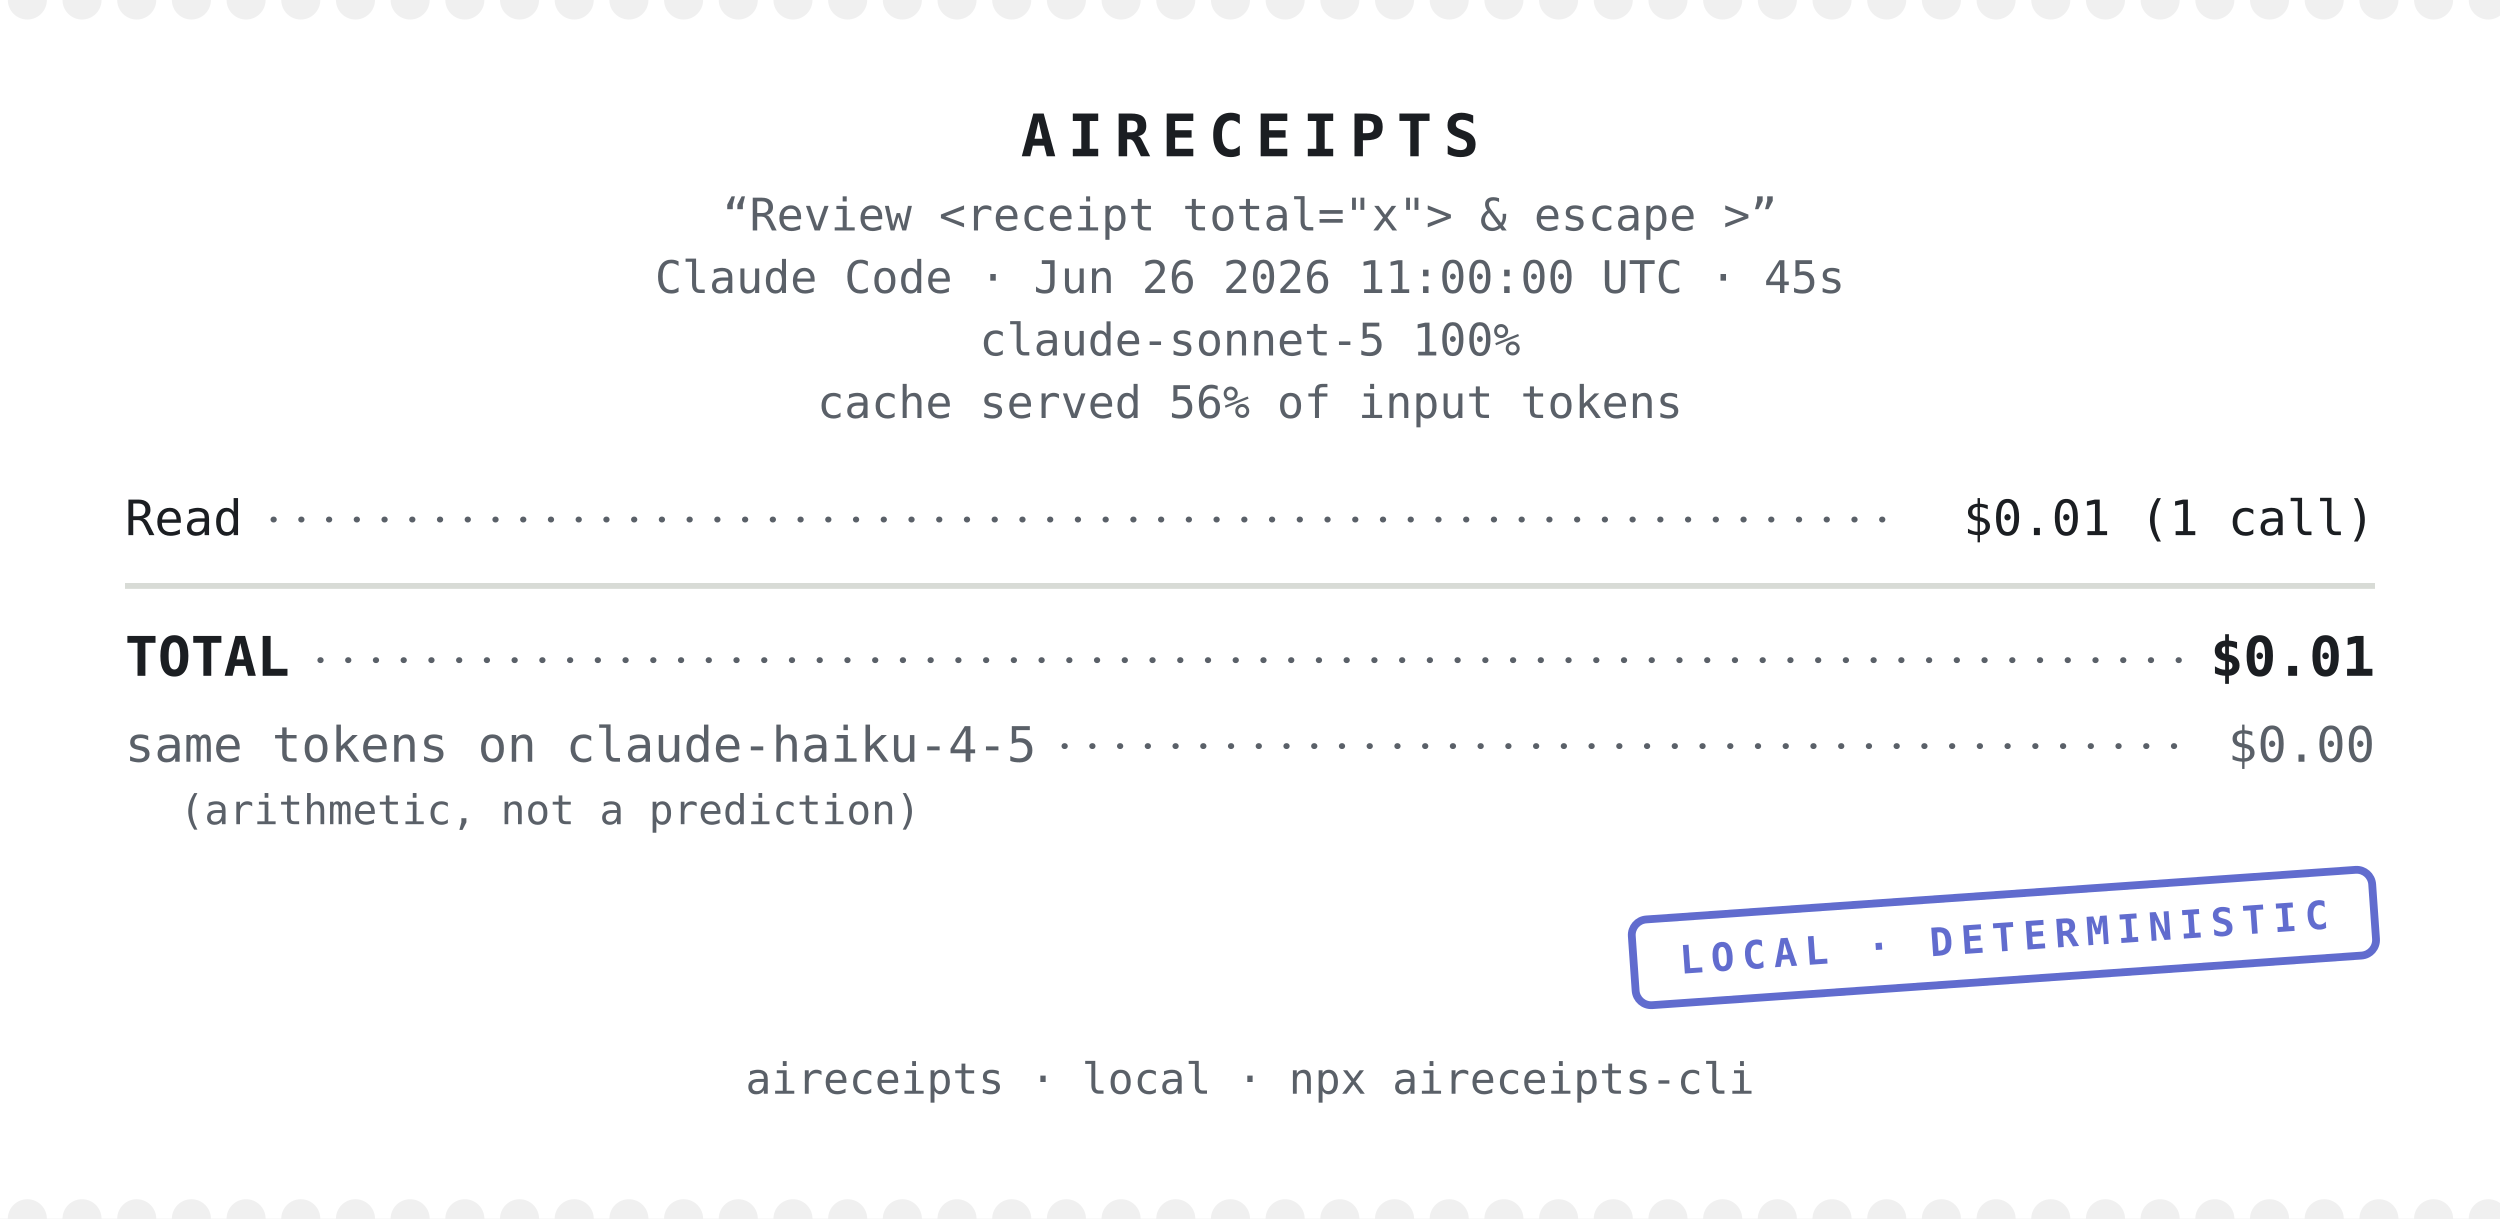
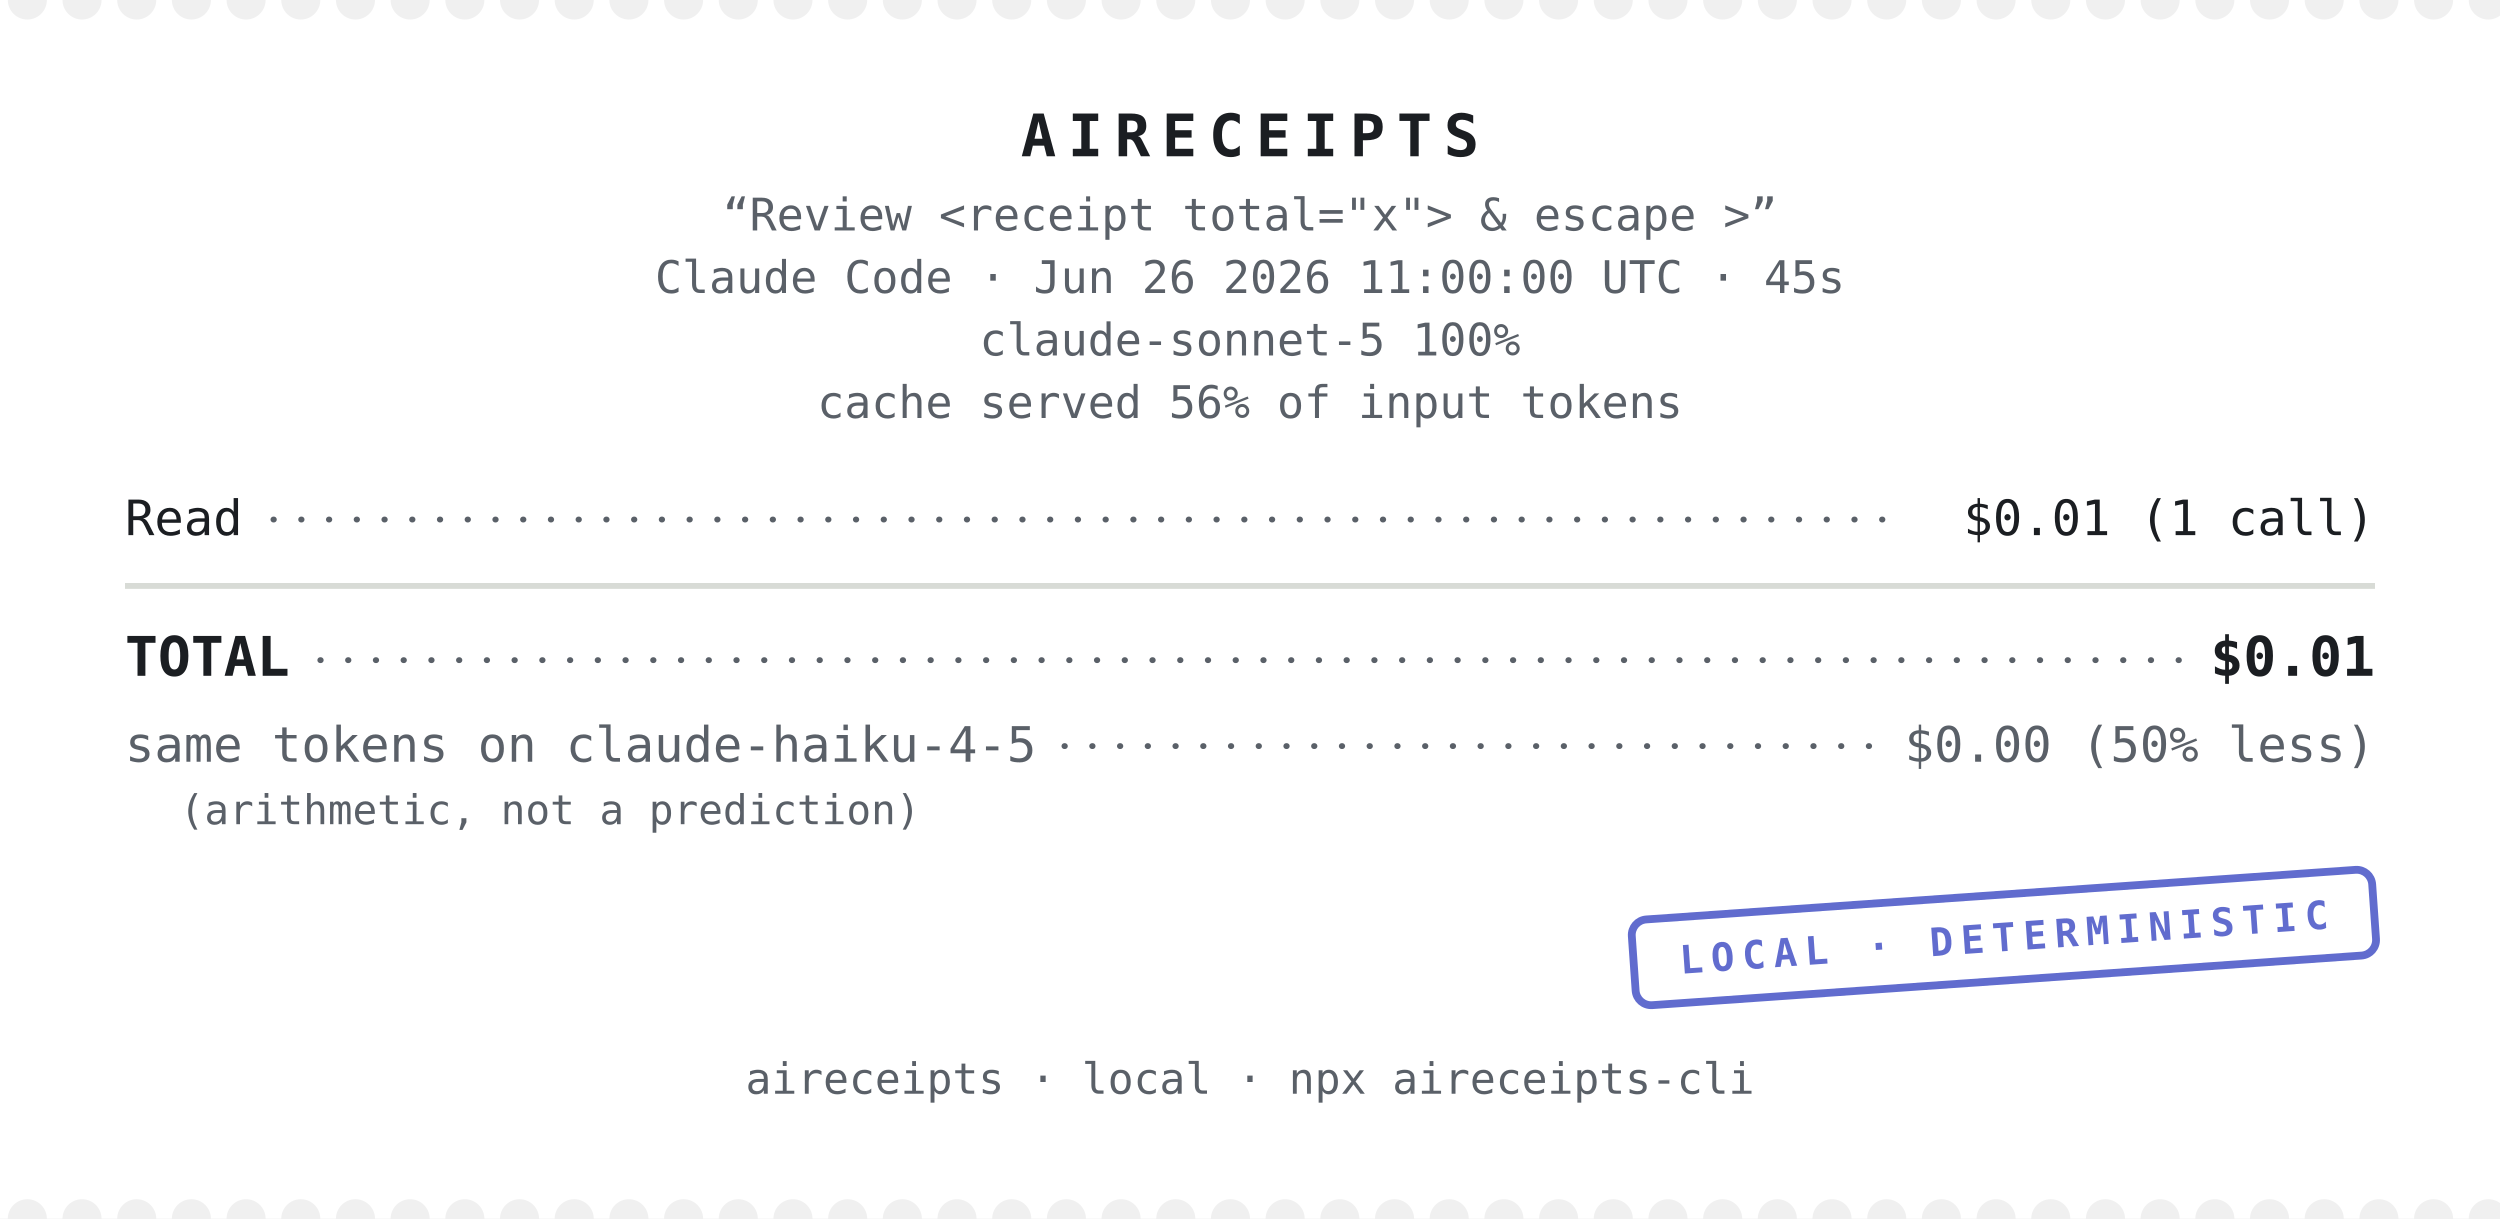
<svg xmlns="http://www.w3.org/2000/svg" width="640" height="312" viewBox="0 0 640 312" font-family="&quot;SF Mono&quot;,&quot;Cascadia Code&quot;,&quot;JetBrains Mono&quot;,Menlo,Consolas,monospace" role="img" aria-label="aireceipts cost receipt">
  <g transform="translate(0 0)">
    <defs>
      <mask id="perf-0" maskUnits="userSpaceOnUse" x="-5" y="-5" width="650" height="322">
        <rect x="0" y="0" width="640" height="312" fill="#FFFFFF" />
        <g class="perf-top">
          <circle cx="7" cy="0" r="5" fill="#000000" />
          <circle cx="21" cy="0" r="5" fill="#000000" />
          <circle cx="35" cy="0" r="5" fill="#000000" />
          <circle cx="49" cy="0" r="5" fill="#000000" />
          <circle cx="63" cy="0" r="5" fill="#000000" />
          <circle cx="77" cy="0" r="5" fill="#000000" />
          <circle cx="91" cy="0" r="5" fill="#000000" />
          <circle cx="105" cy="0" r="5" fill="#000000" />
          <circle cx="119" cy="0" r="5" fill="#000000" />
          <circle cx="133" cy="0" r="5" fill="#000000" />
          <circle cx="147" cy="0" r="5" fill="#000000" />
          <circle cx="161" cy="0" r="5" fill="#000000" />
          <circle cx="175" cy="0" r="5" fill="#000000" />
          <circle cx="189" cy="0" r="5" fill="#000000" />
          <circle cx="203" cy="0" r="5" fill="#000000" />
          <circle cx="217" cy="0" r="5" fill="#000000" />
          <circle cx="231" cy="0" r="5" fill="#000000" />
          <circle cx="245" cy="0" r="5" fill="#000000" />
          <circle cx="259" cy="0" r="5" fill="#000000" />
          <circle cx="273" cy="0" r="5" fill="#000000" />
          <circle cx="287" cy="0" r="5" fill="#000000" />
          <circle cx="301" cy="0" r="5" fill="#000000" />
          <circle cx="315" cy="0" r="5" fill="#000000" />
          <circle cx="329" cy="0" r="5" fill="#000000" />
          <circle cx="343" cy="0" r="5" fill="#000000" />
          <circle cx="357" cy="0" r="5" fill="#000000" />
          <circle cx="371" cy="0" r="5" fill="#000000" />
          <circle cx="385" cy="0" r="5" fill="#000000" />
          <circle cx="399" cy="0" r="5" fill="#000000" />
          <circle cx="413" cy="0" r="5" fill="#000000" />
          <circle cx="427" cy="0" r="5" fill="#000000" />
          <circle cx="441" cy="0" r="5" fill="#000000" />
          <circle cx="455" cy="0" r="5" fill="#000000" />
          <circle cx="469" cy="0" r="5" fill="#000000" />
          <circle cx="483" cy="0" r="5" fill="#000000" />
          <circle cx="497" cy="0" r="5" fill="#000000" />
          <circle cx="511" cy="0" r="5" fill="#000000" />
          <circle cx="525" cy="0" r="5" fill="#000000" />
          <circle cx="539" cy="0" r="5" fill="#000000" />
          <circle cx="553" cy="0" r="5" fill="#000000" />
          <circle cx="567" cy="0" r="5" fill="#000000" />
          <circle cx="581" cy="0" r="5" fill="#000000" />
          <circle cx="595" cy="0" r="5" fill="#000000" />
          <circle cx="609" cy="0" r="5" fill="#000000" />
          <circle cx="623" cy="0" r="5" fill="#000000" />
          <circle cx="637" cy="0" r="5" fill="#000000" />
        </g>
        <g class="perf-bottom">
          <circle cx="7" cy="312" r="5" fill="#000000" />
          <circle cx="21" cy="312" r="5" fill="#000000" />
          <circle cx="35" cy="312" r="5" fill="#000000" />
          <circle cx="49" cy="312" r="5" fill="#000000" />
          <circle cx="63" cy="312" r="5" fill="#000000" />
          <circle cx="77" cy="312" r="5" fill="#000000" />
          <circle cx="91" cy="312" r="5" fill="#000000" />
          <circle cx="105" cy="312" r="5" fill="#000000" />
          <circle cx="119" cy="312" r="5" fill="#000000" />
          <circle cx="133" cy="312" r="5" fill="#000000" />
          <circle cx="147" cy="312" r="5" fill="#000000" />
          <circle cx="161" cy="312" r="5" fill="#000000" />
          <circle cx="175" cy="312" r="5" fill="#000000" />
          <circle cx="189" cy="312" r="5" fill="#000000" />
          <circle cx="203" cy="312" r="5" fill="#000000" />
          <circle cx="217" cy="312" r="5" fill="#000000" />
          <circle cx="231" cy="312" r="5" fill="#000000" />
          <circle cx="245" cy="312" r="5" fill="#000000" />
          <circle cx="259" cy="312" r="5" fill="#000000" />
          <circle cx="273" cy="312" r="5" fill="#000000" />
          <circle cx="287" cy="312" r="5" fill="#000000" />
          <circle cx="301" cy="312" r="5" fill="#000000" />
          <circle cx="315" cy="312" r="5" fill="#000000" />
          <circle cx="329" cy="312" r="5" fill="#000000" />
          <circle cx="343" cy="312" r="5" fill="#000000" />
          <circle cx="357" cy="312" r="5" fill="#000000" />
          <circle cx="371" cy="312" r="5" fill="#000000" />
          <circle cx="385" cy="312" r="5" fill="#000000" />
          <circle cx="399" cy="312" r="5" fill="#000000" />
          <circle cx="413" cy="312" r="5" fill="#000000" />
          <circle cx="427" cy="312" r="5" fill="#000000" />
          <circle cx="441" cy="312" r="5" fill="#000000" />
          <circle cx="455" cy="312" r="5" fill="#000000" />
          <circle cx="469" cy="312" r="5" fill="#000000" />
          <circle cx="483" cy="312" r="5" fill="#000000" />
          <circle cx="497" cy="312" r="5" fill="#000000" />
          <circle cx="511" cy="312" r="5" fill="#000000" />
          <circle cx="525" cy="312" r="5" fill="#000000" />
          <circle cx="539" cy="312" r="5" fill="#000000" />
          <circle cx="553" cy="312" r="5" fill="#000000" />
          <circle cx="567" cy="312" r="5" fill="#000000" />
          <circle cx="581" cy="312" r="5" fill="#000000" />
          <circle cx="595" cy="312" r="5" fill="#000000" />
          <circle cx="609" cy="312" r="5" fill="#000000" />
          <circle cx="623" cy="312" r="5" fill="#000000" />
          <circle cx="637" cy="312" r="5" fill="#000000" />
        </g>
      </mask>
    </defs>
    <rect x="0" y="0" width="640" height="312" fill="#FFFFFF" mask="url(#perf-0)" />
    <text x="320" y="40" font-size="15" fill="#1B1E22" text-anchor="middle" font-weight="700" letter-spacing="3">AIRECEIPTS</text>
    <text x="320" y="59" font-size="11.5" fill="#5A6068" text-anchor="middle">“Review &lt;receipt total="x"&gt; &amp; escape &gt;”</text>
    <text x="320" y="75" font-size="11.5" fill="#5A6068" text-anchor="middle">Claude Code · Jun 26 2026 11:00:00 UTC · 45s</text>
    <text x="320" y="91" font-size="11.5" fill="#5A6068" text-anchor="middle">claude-sonnet-5 100%</text>
    <text x="320" y="107" font-size="11.5" fill="#5A6068" text-anchor="middle">cache served 56% of input tokens</text>
    <text x="32" y="137" font-size="12.5" fill="#1B1E22" text-anchor="start">Read</text>
    <text x="608" y="137" font-size="12.5" fill="#1B1E22" text-anchor="end">$0.01  (1 call)</text>
    <line x1="70" y1="133" x2="487.5" y2="133" stroke="#5A6068" stroke-width="1.5" stroke-linecap="round" stroke-dasharray="0.1 7" />
    <line x1="32" y1="150" x2="608" y2="150" stroke="#D8DBD6" stroke-width="1.5" />
    <text x="32" y="173" font-size="14" fill="#1B1E22" text-anchor="start" font-weight="700">TOTAL</text>
    <text x="608" y="173" font-size="14" fill="#1B1E22" text-anchor="end" font-weight="700">$0.01</text>
    <line x1="82" y1="169" x2="558" y2="169" stroke="#5A6068" stroke-width="1.5" stroke-linecap="round" stroke-dasharray="0.1 7" />
    <text x="32" y="195" font-size="12.5" fill="#5A6068" text-anchor="start" font-weight="400">same tokens on claude-haiku-4-5</text>
-     <text x="608" y="195" font-size="12.5" fill="#5A6068" text-anchor="end" font-weight="400">$0.00</text>
-     <line x1="272.5" y1="191" x2="562.5" y2="191" stroke="#5A6068" stroke-width="1.5" stroke-linecap="round" stroke-dasharray="0.1 7" />
+     <text x="608" y="195" font-size="12.5" fill="#5A6068" text-anchor="end" font-weight="400">$0.00 (50% less)</text>
+     <line x1="272.5" y1="191" x2="480" y2="191" stroke="#5A6068" stroke-width="1.5" stroke-linecap="round" stroke-dasharray="0.1 7" />
    <text x="46" y="211" font-size="10.5" fill="#5A6068" text-anchor="start">(arithmetic, not a prediction)</text>
    <g class="stamp" opacity="0.8" transform="rotate(-4 513 240)">
      <rect x="418" y="229" width="190" height="22" rx="4" fill="none" stroke="#3947C2" stroke-width="2" />
      <text x="513" y="243.5" font-size="10" fill="#3947C2" text-anchor="middle" font-weight="700" letter-spacing="2">LOCAL · DETERMINISTIC</text>
    </g>
    <text x="320" y="280" font-size="11" fill="#5A6068" text-anchor="middle">aireceipts · local · npx aireceipts-cli</text>
  </g>
</svg>
